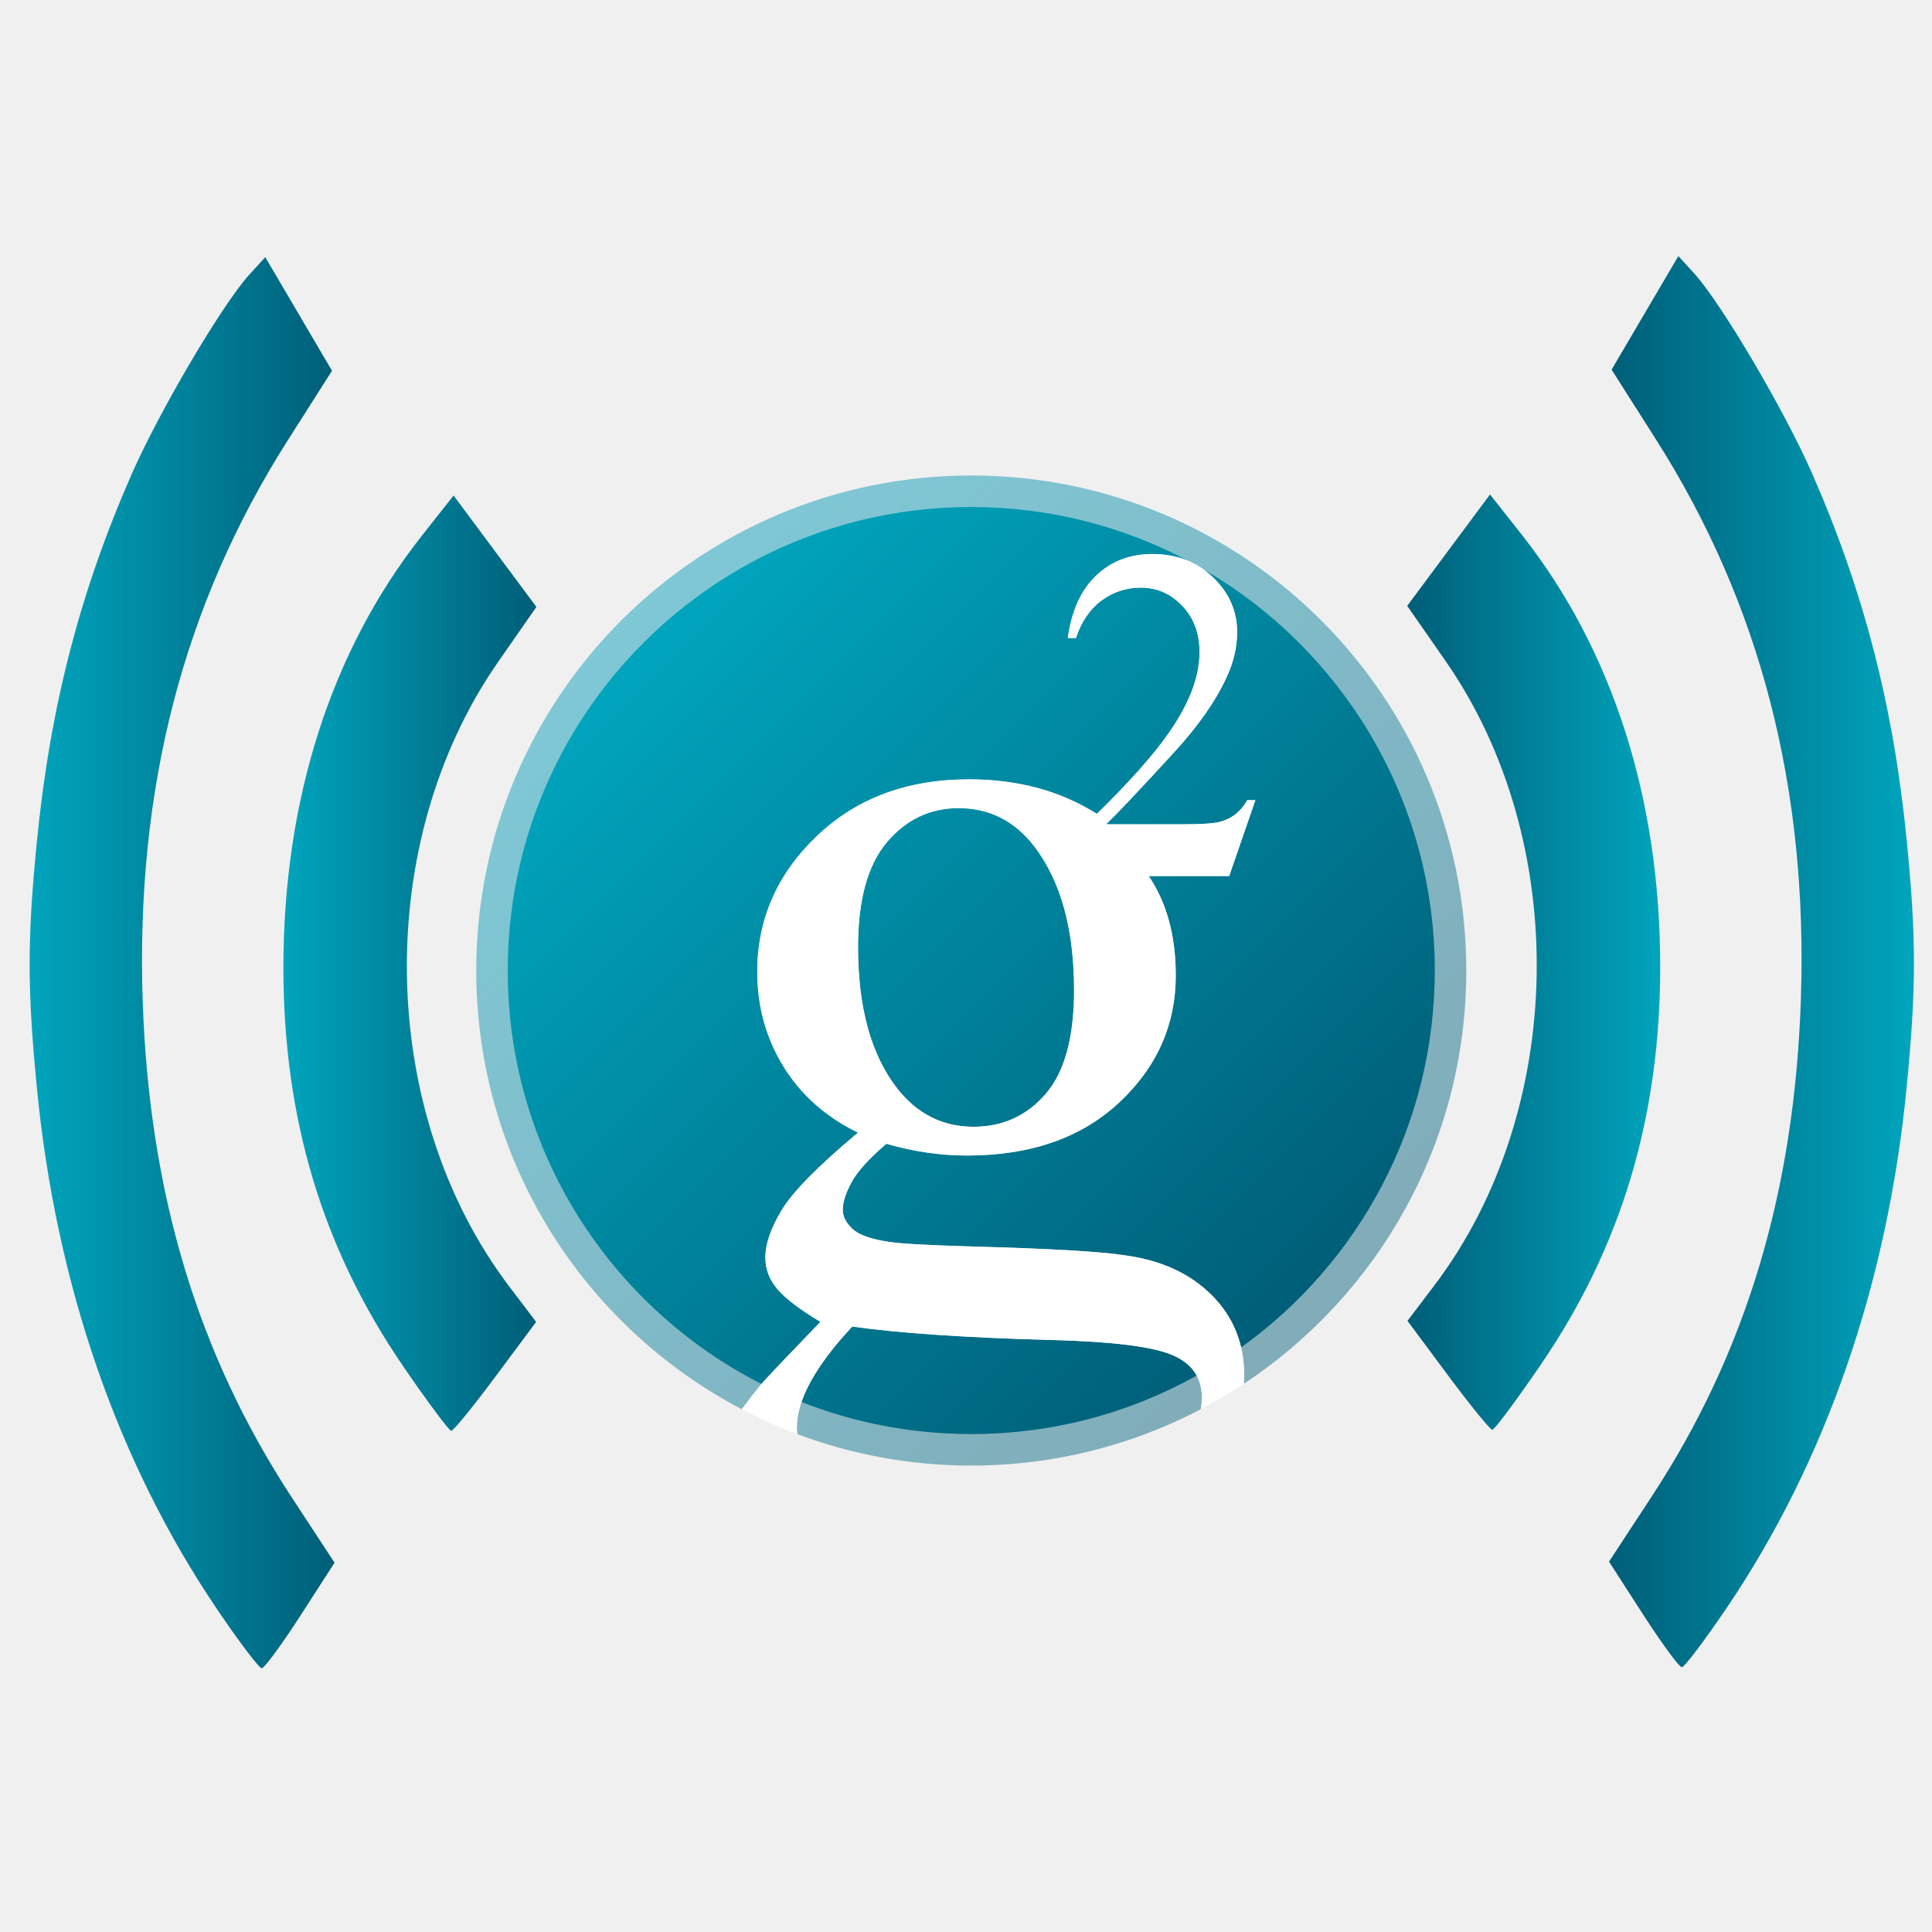
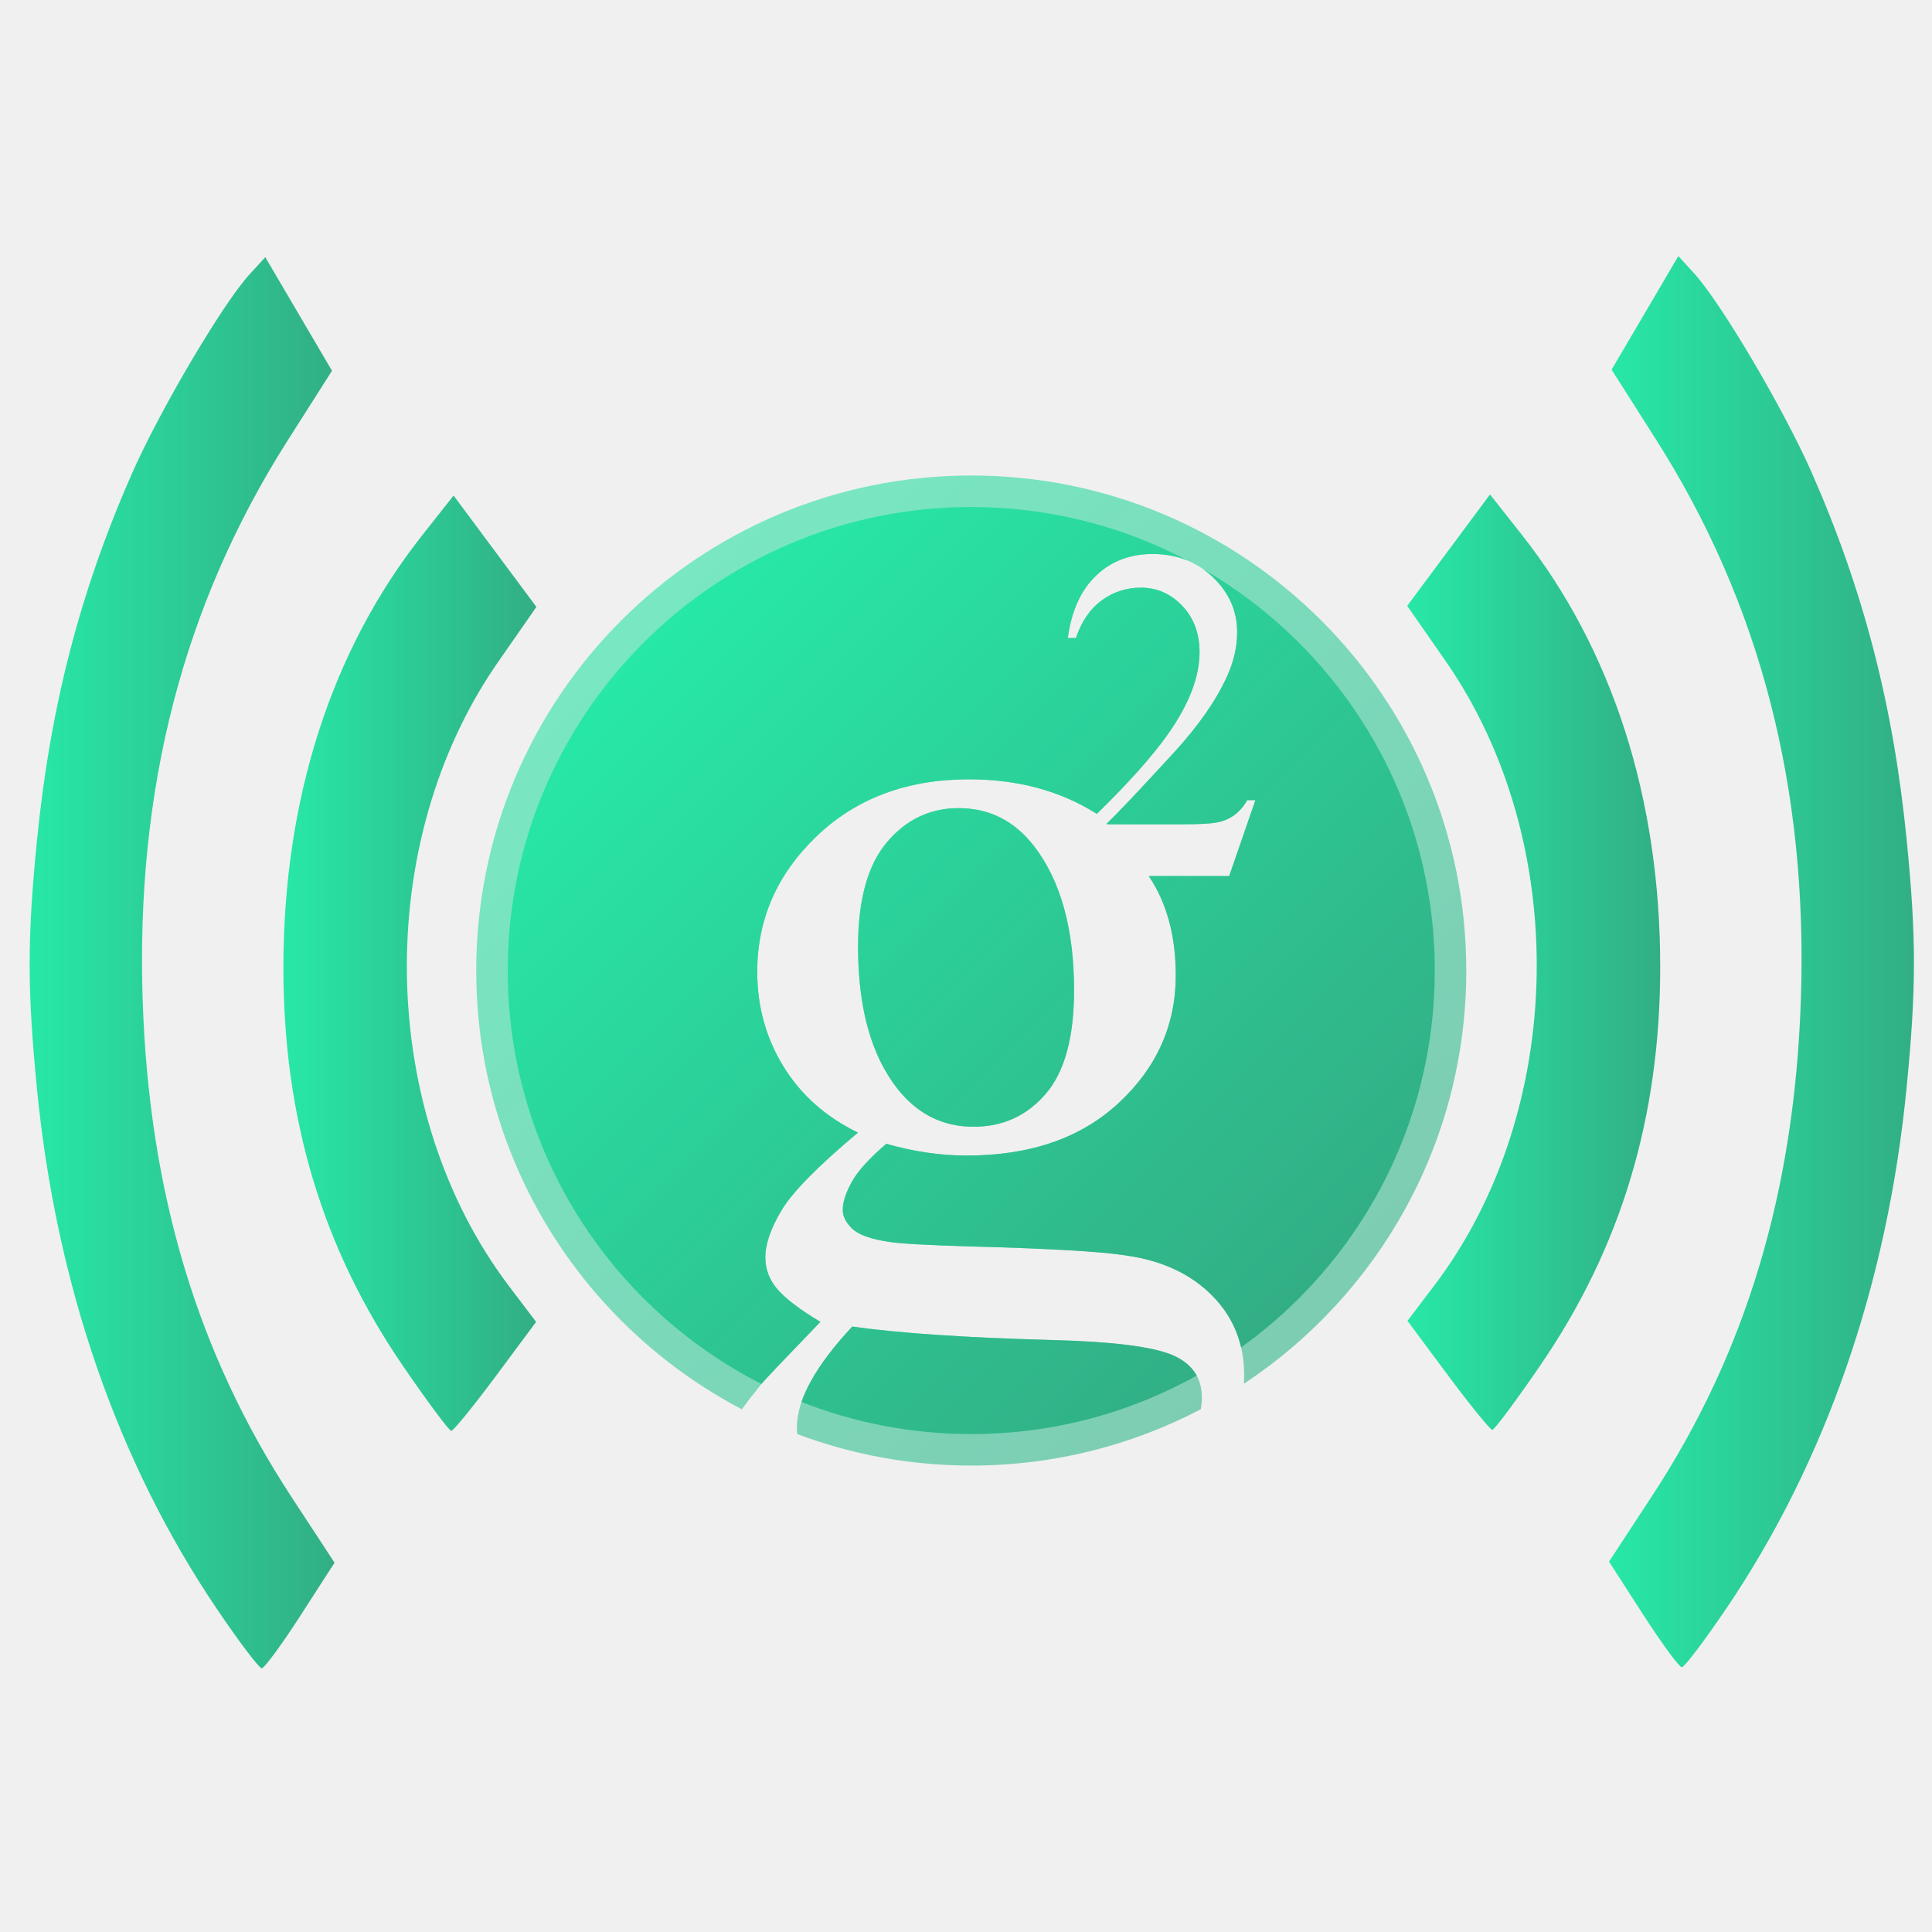
<svg xmlns="http://www.w3.org/2000/svg" xmlns:xlink="http://www.w3.org/1999/xlink" version="1.1" id="Capa_1" x="0px" y="0px" width="512px" height="512px" viewBox="0 0 58.473 58.473" style="enable-background:new 0 0 58.473 58.473;" xml:space="preserve">
  <defs id="defs39">
-     <linearGradient id="SVGID_1_" gradientUnits="userSpaceOnUse" x1="853.544" y1="853.524" x2="146.454" y2="146.434">
-       <stop offset="0" style="stop-color:#377F94" id="stop68" />
-       <stop offset="1" style="stop-color:#34ADC4" id="stop70" />
+     <linearGradient id="SVGID_1_" gradientUnits="userSpaceOnUse" x1="53.747" y1="48.32" x2="957.623" y2="968.217" xlink:href="#SVGID_2_">
+       <stop offset="0" style="stop-color:#27e8a7;stop-opacity:1" id="stop68" />
+       <stop offset="1" style="stop-color:#32ae85;stop-opacity:1" id="stop70" />
    </linearGradient>
    <linearGradient id="SVGID_2_" gradientUnits="userSpaceOnUse" x1="168.946" y1="168.945" x2="831.043" y2="831.042">
-       <stop offset="0" style="stop-color:#00A5BD" id="stop75" />
-       <stop offset="1" style="stop-color:#005E78" id="stop77" />
+       <stop offset="0" style="stop-color:#27e8a7;stop-opacity:1" id="stop75" />
+       <stop offset="1" style="stop-color:#32ae85;stop-opacity:1" id="stop77" />
    </linearGradient>
-     <linearGradient xlink:href="#linearGradient118" id="linearGradient4714" x1="0.668" y1="29.137" x2="14.852" y2="29.137" gradientUnits="userSpaceOnUse" gradientTransform="matrix(0.6506268,0,0,1,0.4619509,0)" />
-     <linearGradient xlink:href="#linearGradient118" id="linearGradient4716" x1="11.547" y1="29.152" x2="21.93" y2="29.152" gradientUnits="userSpaceOnUse" gradientTransform="matrix(0.737518,0,0,1,0.0614787,0)" />
-     <linearGradient xlink:href="#linearGradient118" id="linearGradient4714-3" x1="0.668" y1="29.137" x2="14.852" y2="29.137" gradientUnits="userSpaceOnUse" gradientTransform="matrix(-0.6506268,0,0,1,58.36211,-0.032419)" />
    <linearGradient id="linearGradient4762" gradientUnits="userSpaceOnUse" x1="168.946" y1="168.945" x2="831.043" y2="831.042">
      <stop offset="0" style="stop-color:#00A5BD" id="stop114-5" />
      <stop offset="1" style="stop-color:#005E78" id="stop116-4" />
    </linearGradient>
-     <linearGradient xlink:href="#linearGradient118" id="linearGradient4716-1" x1="11.547" y1="29.152" x2="21.93" y2="29.152" gradientUnits="userSpaceOnUse" gradientTransform="matrix(-0.737518,0,0,1,58.76258,-0.032419)" />
+     <linearGradient xlink:href="#SVGID_2_" id="linearGradient938" x1="42.589" y1="29.119" x2="50.247" y2="29.119" gradientUnits="userSpaceOnUse" />
+     <linearGradient xlink:href="#SVGID_2_" id="linearGradient946" x1="48.699" y1="29.105" x2="57.927" y2="29.105" gradientUnits="userSpaceOnUse" />
+     <linearGradient xlink:href="#SVGID_2_" id="linearGradient954" x1="0.897" y1="29.137" x2="10.125" y2="29.137" gradientUnits="userSpaceOnUse" />
+     <linearGradient xlink:href="#SVGID_2_" id="linearGradient962" x1="8.577" y1="29.152" x2="16.235" y2="29.152" gradientUnits="userSpaceOnUse" />
+     <linearGradient xlink:href="#SVGID_2_" id="linearGradient964" gradientUnits="userSpaceOnUse" x1="168.946" y1="168.945" x2="831.043" y2="831.042" />
  </defs>
-   <g id="g4">
+   <g id="g4" style="display:inline">
    <g id="g84" transform="matrix(0.0299643,0,0,0.0299643,14.41349,14.39178)">
      <linearGradient id="linearGradient111" gradientUnits="userSpaceOnUse" x1="853.544" y1="853.524" x2="146.454" y2="146.434">
        <stop offset="0" style="stop-color:#377F94" id="stop107" />
        <stop offset="1" style="stop-color:#34ADC4" id="stop109" />
      </linearGradient>
-       <path style="opacity:0.6;fill:url(#SVGID_1_)" d="M 731.862,943.066 C 662.555,979.41 583.688,1000 500,1000 c -61.824,0 -121.011,-11.25 -175.667,-31.764 -0.243,-1.916 -0.496,-4.459 -0.496,-6.283 0,-14.348 4.702,-30.057 14.134,-47.104 9.432,-17.072 23.366,-35.482 41.832,-55.254 47.23,6.719 114.772,11.264 202.628,13.635 60.113,1.549 100.327,6.578 120.625,15.1 19.915,8.51 29.872,22.828 29.872,42.969 0,3.959 -0.387,7.877 -1.066,11.767 z M 502.331,657.777 c 29.546,0 53.85,-11.094 72.912,-33.281 19.062,-22.187 28.594,-57.047 28.594,-104.561 0,-61.903 -13.423,-110.383 -40.256,-145.426 -19.829,-25.696 -45.313,-38.551 -76.42,-38.551 -28.778,0 -52.898,11.49 -72.344,34.459 -19.446,22.983 -29.162,58.211 -29.162,105.711 0,61.533 13.224,109.232 39.673,143.096 20.214,25.712 45.881,38.553 77.003,38.553 z M 500,0 C 223.85,0 0,223.85 0,500 c 0,192.508 108.805,359.574 268.259,443.131 5.474,-7.504 12.391,-16.389 19.484,-25.184 2.728,-3.508 22.685,-24.545 59.872,-63.098 -20.284,-12.115 -34.63,-22.969 -43.011,-32.541 -8.395,-9.574 -12.585,-20.412 -12.585,-32.543 0,-13.666 5.554,-29.688 16.662,-48.068 11.108,-18.367 36.733,-44.361 76.889,-77.982 -32.755,-16.01 -57.897,-38.367 -75.426,-67.088 -17.542,-28.709 -26.307,-60.455 -26.307,-95.229 0,-53.125 20.014,-98.82 60.042,-137.102 40.029,-38.281 91.279,-57.43 153.764,-57.43 49.466,0 92.513,11.653 129.203,34.874 32.294,-31.588 56.28,-58.478 71.898,-80.64 21.221,-30.113 31.834,-57.645 31.834,-82.598 0,-19.019 -5.818,-34.65 -17.459,-46.886 -11.641,-12.237 -25.565,-18.359 -41.772,-18.359 -14.735,0 -27.958,4.314 -39.67,12.938 -11.715,8.624 -20.369,21.267 -25.968,37.925 h -8.178 c 3.688,-27.32 13.164,-48.293 28.432,-62.914 15.263,-14.622 34.331,-21.934 57.195,-21.934 24.336,0 44.655,7.826 60.953,23.477 16.296,15.653 24.449,34.112 24.449,55.373 0,15.211 -3.544,30.418 -10.632,45.624 -10.923,23.92 -28.638,49.24 -53.141,75.963 -35.933,39.191 -58.589,63.134 -68.038,71.917 l 0.511,0.624 h 77.138 c 15.931,0 27.103,-0.59 33.516,-1.77 6.412,-1.18 12.202,-3.581 17.367,-7.198 5.163,-3.616 9.661,-8.749 13.496,-15.392 h 8.218 l -26.485,76.69 h -81.224 c 18.164,26.945 27.278,60.368 27.278,100.299 0,50.1 -19.105,92.955 -57.302,128.564 -38.21,35.625 -89.46,53.424 -153.764,53.424 -26.506,0 -53.608,-3.949 -81.278,-11.875 -17.216,14.688 -28.864,27.543 -34.929,38.566 -6.065,11.021 -9.091,20.383 -9.091,28.109 0,6.578 3.21,12.955 9.659,19.135 6.449,6.193 19.048,10.639 37.798,13.338 10.938,1.732 38.281,3.252 82.031,4.545 80.454,2.174 132.6,5.199 156.435,9.092 36.321,5.07 65.326,18.508 87.003,40.313 21.676,21.803 32.528,48.664 32.528,80.596 0,2.906 -0.108,5.799 -0.291,8.684 C 910.705,827.896 1000,674.391 1000,500 1000,223.85 776.147,0 500,0 Z" id="path73" />
+       <path style="opacity:0.6;fill:url(#SVGID_1_);fill-opacity:1" d="M 731.862,943.066 C 662.555,979.41 583.688,1000 500,1000 c -61.824,0 -121.011,-11.25 -175.667,-31.764 -0.243,-1.916 -0.496,-4.459 -0.496,-6.283 0,-14.348 4.702,-30.057 14.134,-47.104 9.432,-17.072 23.366,-35.482 41.832,-55.254 47.23,6.719 114.772,11.264 202.628,13.635 60.113,1.549 100.327,6.578 120.625,15.1 19.915,8.51 29.872,22.828 29.872,42.969 0,3.959 -0.387,7.877 -1.066,11.767 z M 502.331,657.777 c 29.546,0 53.85,-11.094 72.912,-33.281 19.062,-22.187 28.594,-57.047 28.594,-104.561 0,-61.903 -13.423,-110.383 -40.256,-145.426 -19.829,-25.696 -45.313,-38.551 -76.42,-38.551 -28.778,0 -52.898,11.49 -72.344,34.459 -19.446,22.983 -29.162,58.211 -29.162,105.711 0,61.533 13.224,109.232 39.673,143.096 20.214,25.712 45.881,38.553 77.003,38.553 z M 500,0 C 223.85,0 0,223.85 0,500 c 0,192.508 108.805,359.574 268.259,443.131 5.474,-7.504 12.391,-16.389 19.484,-25.184 2.728,-3.508 22.685,-24.545 59.872,-63.098 -20.284,-12.115 -34.63,-22.969 -43.011,-32.541 -8.395,-9.574 -12.585,-20.412 -12.585,-32.543 0,-13.666 5.554,-29.688 16.662,-48.068 11.108,-18.367 36.733,-44.361 76.889,-77.982 -32.755,-16.01 -57.897,-38.367 -75.426,-67.088 -17.542,-28.709 -26.307,-60.455 -26.307,-95.229 0,-53.125 20.014,-98.82 60.042,-137.102 40.029,-38.281 91.279,-57.43 153.764,-57.43 49.466,0 92.513,11.653 129.203,34.874 32.294,-31.588 56.28,-58.478 71.898,-80.64 21.221,-30.113 31.834,-57.645 31.834,-82.598 0,-19.019 -5.818,-34.65 -17.459,-46.886 -11.641,-12.237 -25.565,-18.359 -41.772,-18.359 -14.735,0 -27.958,4.314 -39.67,12.938 -11.715,8.624 -20.369,21.267 -25.968,37.925 h -8.178 c 3.688,-27.32 13.164,-48.293 28.432,-62.914 15.263,-14.622 34.331,-21.934 57.195,-21.934 24.336,0 44.655,7.826 60.953,23.477 16.296,15.653 24.449,34.112 24.449,55.373 0,15.211 -3.544,30.418 -10.632,45.624 -10.923,23.92 -28.638,49.24 -53.141,75.963 -35.933,39.191 -58.589,63.134 -68.038,71.917 l 0.511,0.624 h 77.138 c 15.931,0 27.103,-0.59 33.516,-1.77 6.412,-1.18 12.202,-3.581 17.367,-7.198 5.163,-3.616 9.661,-8.749 13.496,-15.392 h 8.218 l -26.485,76.69 h -81.224 c 18.164,26.945 27.278,60.368 27.278,100.299 0,50.1 -19.105,92.955 -57.302,128.564 -38.21,35.625 -89.46,53.424 -153.764,53.424 -26.506,0 -53.608,-3.949 -81.278,-11.875 -17.216,14.688 -28.864,27.543 -34.929,38.566 -6.065,11.021 -9.091,20.383 -9.091,28.109 0,6.578 3.21,12.955 9.659,19.135 6.449,6.193 19.048,10.639 37.798,13.338 10.938,1.732 38.281,3.252 82.031,4.545 80.454,2.174 132.6,5.199 156.435,9.092 36.321,5.07 65.326,18.508 87.003,40.313 21.676,21.803 32.528,48.664 32.528,80.596 0,2.906 -0.108,5.799 -0.291,8.684 C 910.705,827.896 1000,674.391 1000,500 1000,223.85 776.147,0 500,0 Z" id="path73" />
      <linearGradient id="linearGradient118" gradientUnits="userSpaceOnUse" x1="168.946" y1="168.945" x2="831.043" y2="831.042">
        <stop offset="0" style="stop-color:#00A5BD" id="stop114" />
        <stop offset="1" style="stop-color:#005E78" id="stop116" />
      </linearGradient>
-       <path style="fill:url(#SVGID_2_)" d="m 563.581,374.51 c 26.833,35.043 40.256,83.522 40.256,145.426 0,47.514 -9.531,82.373 -28.594,104.561 -19.063,22.188 -43.366,33.281 -72.912,33.281 -31.122,0 -56.79,-12.842 -77.002,-38.553 -26.449,-33.863 -39.673,-81.563 -39.673,-143.096 0,-47.5 9.716,-82.728 29.162,-105.711 19.446,-22.969 43.566,-34.459 72.344,-34.459 31.107,0 56.59,12.854 76.419,38.551 z M 347.615,854.85 c -20.284,-12.115 -34.63,-22.969 -43.011,-32.541 -8.395,-9.574 -12.585,-20.412 -12.585,-32.543 0,-13.666 5.554,-29.688 16.662,-48.068 11.108,-18.367 36.733,-44.361 76.889,-77.982 -32.755,-16.01 -57.897,-38.367 -75.426,-67.088 -17.542,-28.709 -26.307,-60.455 -26.307,-95.229 0,-53.125 20.014,-98.82 60.042,-137.102 40.029,-38.281 91.279,-57.43 153.764,-57.43 49.466,0 92.513,11.653 129.203,34.874 32.294,-31.588 56.28,-58.478 71.898,-80.64 21.221,-30.113 31.834,-57.645 31.834,-82.598 0,-19.019 -5.818,-34.65 -17.459,-46.886 -11.641,-12.237 -25.565,-18.359 -41.772,-18.359 -14.735,0 -27.958,4.314 -39.67,12.938 -11.715,8.624 -20.369,21.267 -25.968,37.925 h -8.178 c 3.688,-27.32 13.164,-48.293 28.432,-62.914 15.263,-14.622 34.331,-21.934 57.195,-21.934 13.078,0 24.987,2.282 35.745,6.804 C 653.574,51.456 579.086,31.818 500,31.818 241.428,31.818 31.818,241.43 31.818,500 c 0,182.287 104.181,340.227 256.244,417.563 3.587,-4.364 23.405,-25.239 59.553,-62.713 z M 733.921,94.367 c 3.553,2.491 6.954,5.277 10.191,8.385 16.296,15.653 24.449,34.112 24.449,55.373 0,15.211 -3.544,30.418 -10.632,45.624 -10.923,23.92 -28.638,49.24 -53.141,75.963 -35.933,39.191 -58.589,63.134 -68.038,71.917 l 0.511,0.624 h 77.138 c 15.931,0 27.103,-0.59 33.516,-1.77 6.412,-1.18 12.202,-3.581 17.367,-7.198 5.163,-3.616 9.661,-8.749 13.496,-15.392 h 8.218 L 760.51,404.58 h -81.224 c 18.164,26.945 27.278,60.368 27.278,100.299 0,50.1 -19.105,92.955 -57.302,128.564 -38.21,35.625 -89.46,53.424 -153.764,53.424 -26.506,0 -53.608,-3.949 -81.278,-11.875 -17.216,14.688 -28.864,27.543 -34.929,38.566 -6.065,11.021 -9.091,20.383 -9.091,28.109 0,6.578 3.21,12.955 9.659,19.135 6.449,6.193 19.048,10.639 37.798,13.338 10.938,1.732 38.281,3.252 82.031,4.545 80.454,2.174 132.6,5.199 156.435,9.092 36.321,5.07 65.326,18.508 87.003,40.313 15.013,15.1 24.824,32.631 29.442,52.588 C 891.011,795.723 968.182,656.881 968.182,500 968.182,326.639 873.95,175.294 733.921,94.367 Z M 703.056,888.33 c -20.298,-8.521 -60.512,-13.551 -120.625,-15.1 -87.855,-2.371 -155.397,-6.916 -202.628,-13.635 -18.466,19.771 -32.4,38.182 -41.832,55.254 -3.995,7.221 -7.132,14.199 -9.432,20.938 53.099,20.908 110.938,32.395 171.461,32.395 82.658,0 160.295,-21.449 227.699,-59.043 -4.843,-8.905 -13.04,-15.852 -24.643,-20.809 z" id="path80" />
-       <path style="fill:#ffffff" d="m 786.996,327.893 h -8.218 c -3.835,6.643 -8.333,11.775 -13.496,15.392 -5.165,3.617 -10.955,6.019 -17.367,7.198 -6.413,1.18 -17.585,1.77 -33.516,1.77 h -77.138 l -0.511,-0.624 c 9.449,-8.783 32.105,-32.726 68.038,-71.917 24.503,-26.723 42.218,-52.043 53.141,-75.963 7.088,-15.205 10.632,-30.412 10.632,-45.624 0,-21.261 -8.153,-39.72 -24.449,-55.373 -16.298,-15.651 -36.617,-23.477 -60.953,-23.477 -22.864,0 -41.933,7.312 -57.195,21.934 -15.268,14.621 -24.744,35.594 -28.432,62.914 h 8.178 c 5.599,-16.658 14.253,-29.301 25.968,-37.925 11.712,-8.624 24.935,-12.938 39.67,-12.938 16.207,0 30.132,6.122 41.772,18.359 11.641,12.236 17.459,27.868 17.459,46.886 0,24.954 -10.613,52.485 -31.834,82.598 -15.618,22.162 -39.604,49.052 -71.898,80.64 -36.69,-23.221 -79.737,-34.874 -129.203,-34.874 -62.485,0 -113.735,19.148 -153.764,57.43 -40.028,38.281 -60.042,83.977 -60.042,137.102 0,34.773 8.764,66.52 26.307,95.229 17.529,28.721 42.671,51.078 75.426,67.088 -40.156,33.621 -65.781,59.615 -76.889,77.982 -11.108,18.381 -16.662,34.402 -16.662,48.068 0,12.131 4.19,22.969 12.585,32.543 8.381,9.572 22.727,20.426 43.011,32.541 -37.188,38.553 -57.145,59.59 -59.872,63.098 -7.251,8.99 -13.956,17.576 -19.484,25.184 17.94,9.432 36.93,17.873 56.074,25.105 -0.261,-1.947 -0.496,-4.285 -0.496,-6.283 0,-14.348 4.702,-30.057 14.134,-47.104 9.432,-17.072 23.366,-35.482 41.832,-55.254 47.23,6.719 114.772,11.264 202.628,13.635 60.113,1.549 100.327,6.578 120.625,15.1 19.915,8.51 29.872,22.828 29.872,42.969 0,4.137 -0.33,7.705 -1.065,11.768 14.98,-7.813 29.459,-16.459 43.502,-25.697 0.208,-3.088 0.291,-5.568 0.291,-8.684 0,-31.932 -10.853,-58.793 -32.528,-80.596 -21.677,-21.805 -50.682,-35.242 -87.003,-40.313 -23.835,-3.893 -75.98,-6.918 -156.435,-9.092 -43.75,-1.293 -71.094,-2.813 -82.031,-4.545 -18.75,-2.699 -31.35,-7.145 -37.798,-13.338 -6.449,-6.18 -9.659,-12.557 -9.659,-19.135 0,-7.727 3.025,-17.088 9.091,-28.109 6.065,-11.023 17.713,-23.879 34.929,-38.566 27.67,7.926 54.772,11.875 81.278,11.875 64.304,0 115.554,-17.799 153.764,-53.424 38.196,-35.609 57.302,-78.465 57.302,-128.564 0,-39.931 -9.114,-73.354 -27.278,-100.299 h 81.224 z M 575.243,624.496 c -19.063,22.188 -43.366,33.281 -72.912,33.281 -31.122,0 -56.79,-12.842 -77.002,-38.553 -26.449,-33.863 -39.673,-81.563 -39.673,-143.096 0,-47.5 9.716,-82.728 29.162,-105.711 19.446,-22.969 43.566,-34.459 72.344,-34.459 31.107,0 56.591,12.854 76.42,38.551 26.833,35.043 40.256,83.522 40.256,145.426 -10e-4,47.514 -9.532,82.374 -28.595,104.561 z" id="path82" />
+       <path style="fill:url(#linearGradient964);fill-opacity:1.0" d="m 563.581,374.51 c 26.833,35.043 40.256,83.522 40.256,145.426 0,47.514 -9.531,82.373 -28.594,104.561 -19.063,22.188 -43.366,33.281 -72.912,33.281 -31.122,0 -56.79,-12.842 -77.002,-38.553 -26.449,-33.863 -39.673,-81.563 -39.673,-143.096 0,-47.5 9.716,-82.728 29.162,-105.711 19.446,-22.969 43.566,-34.459 72.344,-34.459 31.107,0 56.59,12.854 76.419,38.551 z M 347.615,854.85 c -20.284,-12.115 -34.63,-22.969 -43.011,-32.541 -8.395,-9.574 -12.585,-20.412 -12.585,-32.543 0,-13.666 5.554,-29.688 16.662,-48.068 11.108,-18.367 36.733,-44.361 76.889,-77.982 -32.755,-16.01 -57.897,-38.367 -75.426,-67.088 -17.542,-28.709 -26.307,-60.455 -26.307,-95.229 0,-53.125 20.014,-98.82 60.042,-137.102 40.029,-38.281 91.279,-57.43 153.764,-57.43 49.466,0 92.513,11.653 129.203,34.874 32.294,-31.588 56.28,-58.478 71.898,-80.64 21.221,-30.113 31.834,-57.645 31.834,-82.598 0,-19.019 -5.818,-34.65 -17.459,-46.886 -11.641,-12.237 -25.565,-18.359 -41.772,-18.359 -14.735,0 -27.958,4.314 -39.67,12.938 -11.715,8.624 -20.369,21.267 -25.968,37.925 h -8.178 c 3.688,-27.32 13.164,-48.293 28.432,-62.914 15.263,-14.622 34.331,-21.934 57.195,-21.934 13.078,0 24.987,2.282 35.745,6.804 C 653.574,51.456 579.086,31.818 500,31.818 241.428,31.818 31.818,241.43 31.818,500 c 0,182.287 104.181,340.227 256.244,417.563 3.587,-4.364 23.405,-25.239 59.553,-62.713 z M 733.921,94.367 c 3.553,2.491 6.954,5.277 10.191,8.385 16.296,15.653 24.449,34.112 24.449,55.373 0,15.211 -3.544,30.418 -10.632,45.624 -10.923,23.92 -28.638,49.24 -53.141,75.963 -35.933,39.191 -58.589,63.134 -68.038,71.917 l 0.511,0.624 h 77.138 c 15.931,0 27.103,-0.59 33.516,-1.77 6.412,-1.18 12.202,-3.581 17.367,-7.198 5.163,-3.616 9.661,-8.749 13.496,-15.392 h 8.218 L 760.51,404.58 h -81.224 c 18.164,26.945 27.278,60.368 27.278,100.299 0,50.1 -19.105,92.955 -57.302,128.564 -38.21,35.625 -89.46,53.424 -153.764,53.424 -26.506,0 -53.608,-3.949 -81.278,-11.875 -17.216,14.688 -28.864,27.543 -34.929,38.566 -6.065,11.021 -9.091,20.383 -9.091,28.109 0,6.578 3.21,12.955 9.659,19.135 6.449,6.193 19.048,10.639 37.798,13.338 10.938,1.732 38.281,3.252 82.031,4.545 80.454,2.174 132.6,5.199 156.435,9.092 36.321,5.07 65.326,18.508 87.003,40.313 15.013,15.1 24.824,32.631 29.442,52.588 C 891.011,795.723 968.182,656.881 968.182,500 968.182,326.639 873.95,175.294 733.921,94.367 Z M 703.056,888.33 c -20.298,-8.521 -60.512,-13.551 -120.625,-15.1 -87.855,-2.371 -155.397,-6.916 -202.628,-13.635 -18.466,19.771 -32.4,38.182 -41.832,55.254 -3.995,7.221 -7.132,14.199 -9.432,20.938 53.099,20.908 110.938,32.395 171.461,32.395 82.658,0 160.295,-21.449 227.699,-59.043 -4.843,-8.905 -13.04,-15.852 -24.643,-20.809 z" id="path80" />
    </g>
    <path style="fill:#008080;stroke-width:2.169" d="" id="path192" transform="scale(0.1142051)" />
-     <path style="fill:url(#linearGradient4716);fill-opacity:1;stroke-width:0.213" d="M 12.201,41.348 C 9.758,37.782 8.577,33.854 8.577,29.29 c 0,-5.091 1.445,-9.597 4.197,-13.084 l 0.954,-1.209 1.253,1.686 1.253,1.686 -1.159,1.666 c -3.809,5.475 -3.661,13.631 0.342,18.907 l 0.809,1.066 -1.226,1.649 c -0.674,0.907 -1.278,1.649 -1.342,1.649 -0.064,0 -0.72,-0.881 -1.458,-1.958 z" id="path196" />
-     <path style="fill:url(#linearGradient4714);fill-opacity:1;stroke-width:0.2" d="M 6.564,48.695 C 3.56,44.254 1.701,38.881 1.12,32.963 0.824,29.936 0.823,28.438 1.116,25.467 1.516,21.411 2.414,17.929 3.983,14.355 4.823,12.441 6.735,9.199 7.549,8.308 L 8.029,7.783 9.038,9.502 10.048,11.221 8.709,13.327 C 5.546,18.3 4.103,23.881 4.319,30.299 4.515,36.096 5.975,40.96 8.824,45.31 l 1.301,1.986 -1.03,1.598 c -0.567,0.879 -1.095,1.598 -1.173,1.598 -0.079,0 -0.69,-0.808 -1.358,-1.796 z" id="path198" />
-     <path style="fill:url(#linearGradient4716-1);fill-opacity:1;stroke-width:0.213" d="m 46.623,41.316 c 2.443,-3.566 3.624,-7.494 3.624,-12.058 0,-5.091 -1.445,-9.597 -4.197,-13.084 l -0.954,-1.209 -1.253,1.686 -1.253,1.686 1.159,1.666 c 3.809,5.475 3.661,13.631 -0.342,18.907 l -0.809,1.066 1.226,1.649 c 0.674,0.907 1.278,1.649 1.342,1.649 0.064,0 0.72,-0.881 1.458,-1.958 z" id="path196-5" />
-     <path style="fill:url(#linearGradient4714-3);fill-opacity:1;stroke-width:0.2" d="m 52.26,48.663 c 3.004,-4.441 4.863,-9.814 5.443,-15.733 0.297,-3.027 0.298,-4.525 0.005,-7.495 C 57.308,21.378 56.41,17.897 54.841,14.322 54.001,12.409 52.089,9.166 51.275,8.275 l -0.479,-0.525 -1.01,1.719 -1.01,1.719 1.339,2.106 c 3.162,4.973 4.606,10.554 4.389,16.972 -0.196,5.797 -1.655,10.661 -4.505,15.012 l -1.301,1.986 1.03,1.598 c 0.567,0.879 1.095,1.598 1.173,1.598 0.079,0 0.69,-0.808 1.358,-1.796 z" id="path198-5" />
+     <path style="fill:url(#linearGradient962);fill-opacity:1.0;stroke-width:0.213" d="M 12.201,41.348 C 9.758,37.782 8.577,33.854 8.577,29.29 c 0,-5.091 1.445,-9.597 4.197,-13.084 l 0.954,-1.209 1.253,1.686 1.253,1.686 -1.159,1.666 c -3.809,5.475 -3.661,13.631 0.342,18.907 l 0.809,1.066 -1.226,1.649 c -0.674,0.907 -1.278,1.649 -1.342,1.649 -0.064,0 -0.72,-0.881 -1.458,-1.958 z" id="path196" />
+     <path style="fill:url(#linearGradient954);fill-opacity:1.0;stroke-width:0.2" d="M 6.564,48.695 C 3.56,44.254 1.701,38.881 1.12,32.963 0.824,29.936 0.823,28.438 1.116,25.467 1.516,21.411 2.414,17.929 3.983,14.355 4.823,12.441 6.735,9.199 7.549,8.308 L 8.029,7.783 9.038,9.502 10.048,11.221 8.709,13.327 C 5.546,18.3 4.103,23.881 4.319,30.299 4.515,36.096 5.975,40.96 8.824,45.31 l 1.301,1.986 -1.03,1.598 c -0.567,0.879 -1.095,1.598 -1.173,1.598 -0.079,0 -0.69,-0.808 -1.358,-1.796 z" id="path198" />
+     <path style="fill:url(#linearGradient938);fill-opacity:1.0;stroke-width:0.213" d="m 46.623,41.316 c 2.443,-3.566 3.624,-7.494 3.624,-12.058 0,-5.091 -1.445,-9.597 -4.197,-13.084 l -0.954,-1.209 -1.253,1.686 -1.253,1.686 1.159,1.666 c 3.809,5.475 3.661,13.631 -0.342,18.907 l -0.809,1.066 1.226,1.649 c 0.674,0.907 1.278,1.649 1.342,1.649 0.064,0 0.72,-0.881 1.458,-1.958 z" id="path196-5" />
+     <path style="fill:url(#linearGradient946);fill-opacity:1.0;stroke-width:0.2" d="m 52.26,48.663 c 3.004,-4.441 4.863,-9.814 5.443,-15.733 0.297,-3.027 0.298,-4.525 0.005,-7.495 C 57.308,21.378 56.41,17.897 54.841,14.322 54.001,12.409 52.089,9.166 51.275,8.275 l -0.479,-0.525 -1.01,1.719 -1.01,1.719 1.339,2.106 c 3.162,4.973 4.606,10.554 4.389,16.972 -0.196,5.797 -1.655,10.661 -4.505,15.012 l -1.301,1.986 1.03,1.598 c 0.567,0.879 1.095,1.598 1.173,1.598 0.079,0 0.69,-0.808 1.358,-1.796 z" id="path198-5" />
  </g>
  <g id="g6">
</g>
  <g id="g8">
</g>
  <g id="g10">
</g>
  <g id="g12">
</g>
  <g id="g14">
</g>
  <g id="g16">
</g>
  <g id="g18">
</g>
  <g id="g20">
</g>
  <g id="g22">
</g>
  <g id="g24">
</g>
  <g id="g26">
</g>
  <g id="g28">
</g>
  <g id="g30">
</g>
  <g id="g32">
</g>
  <g id="g34">
</g>
</svg>
